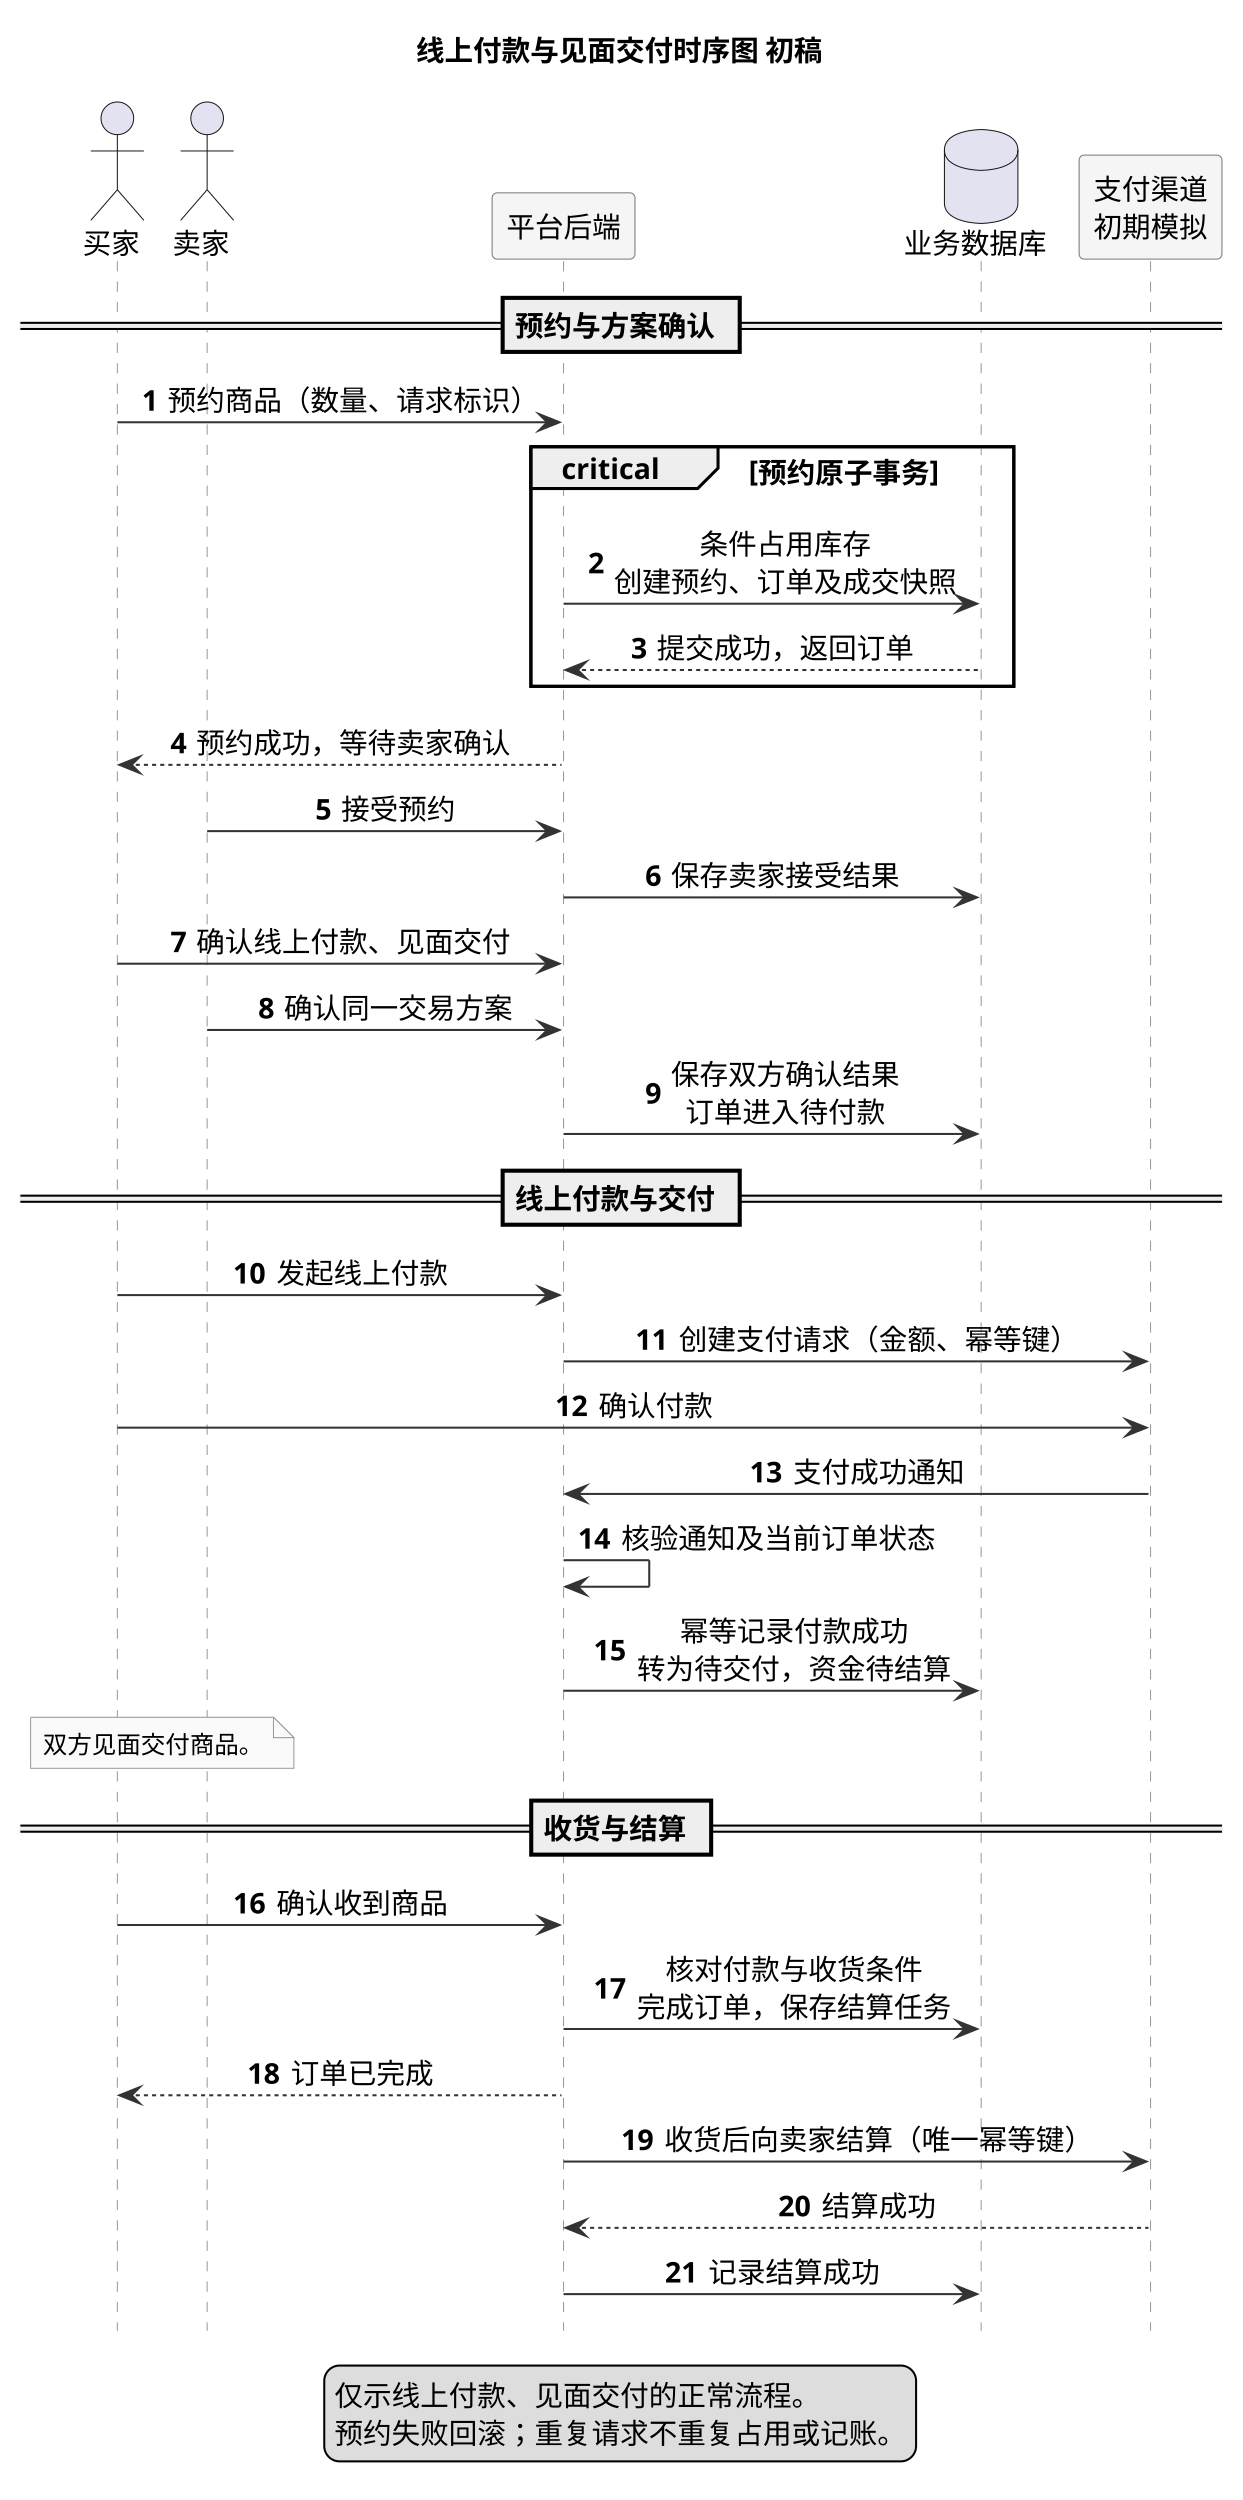
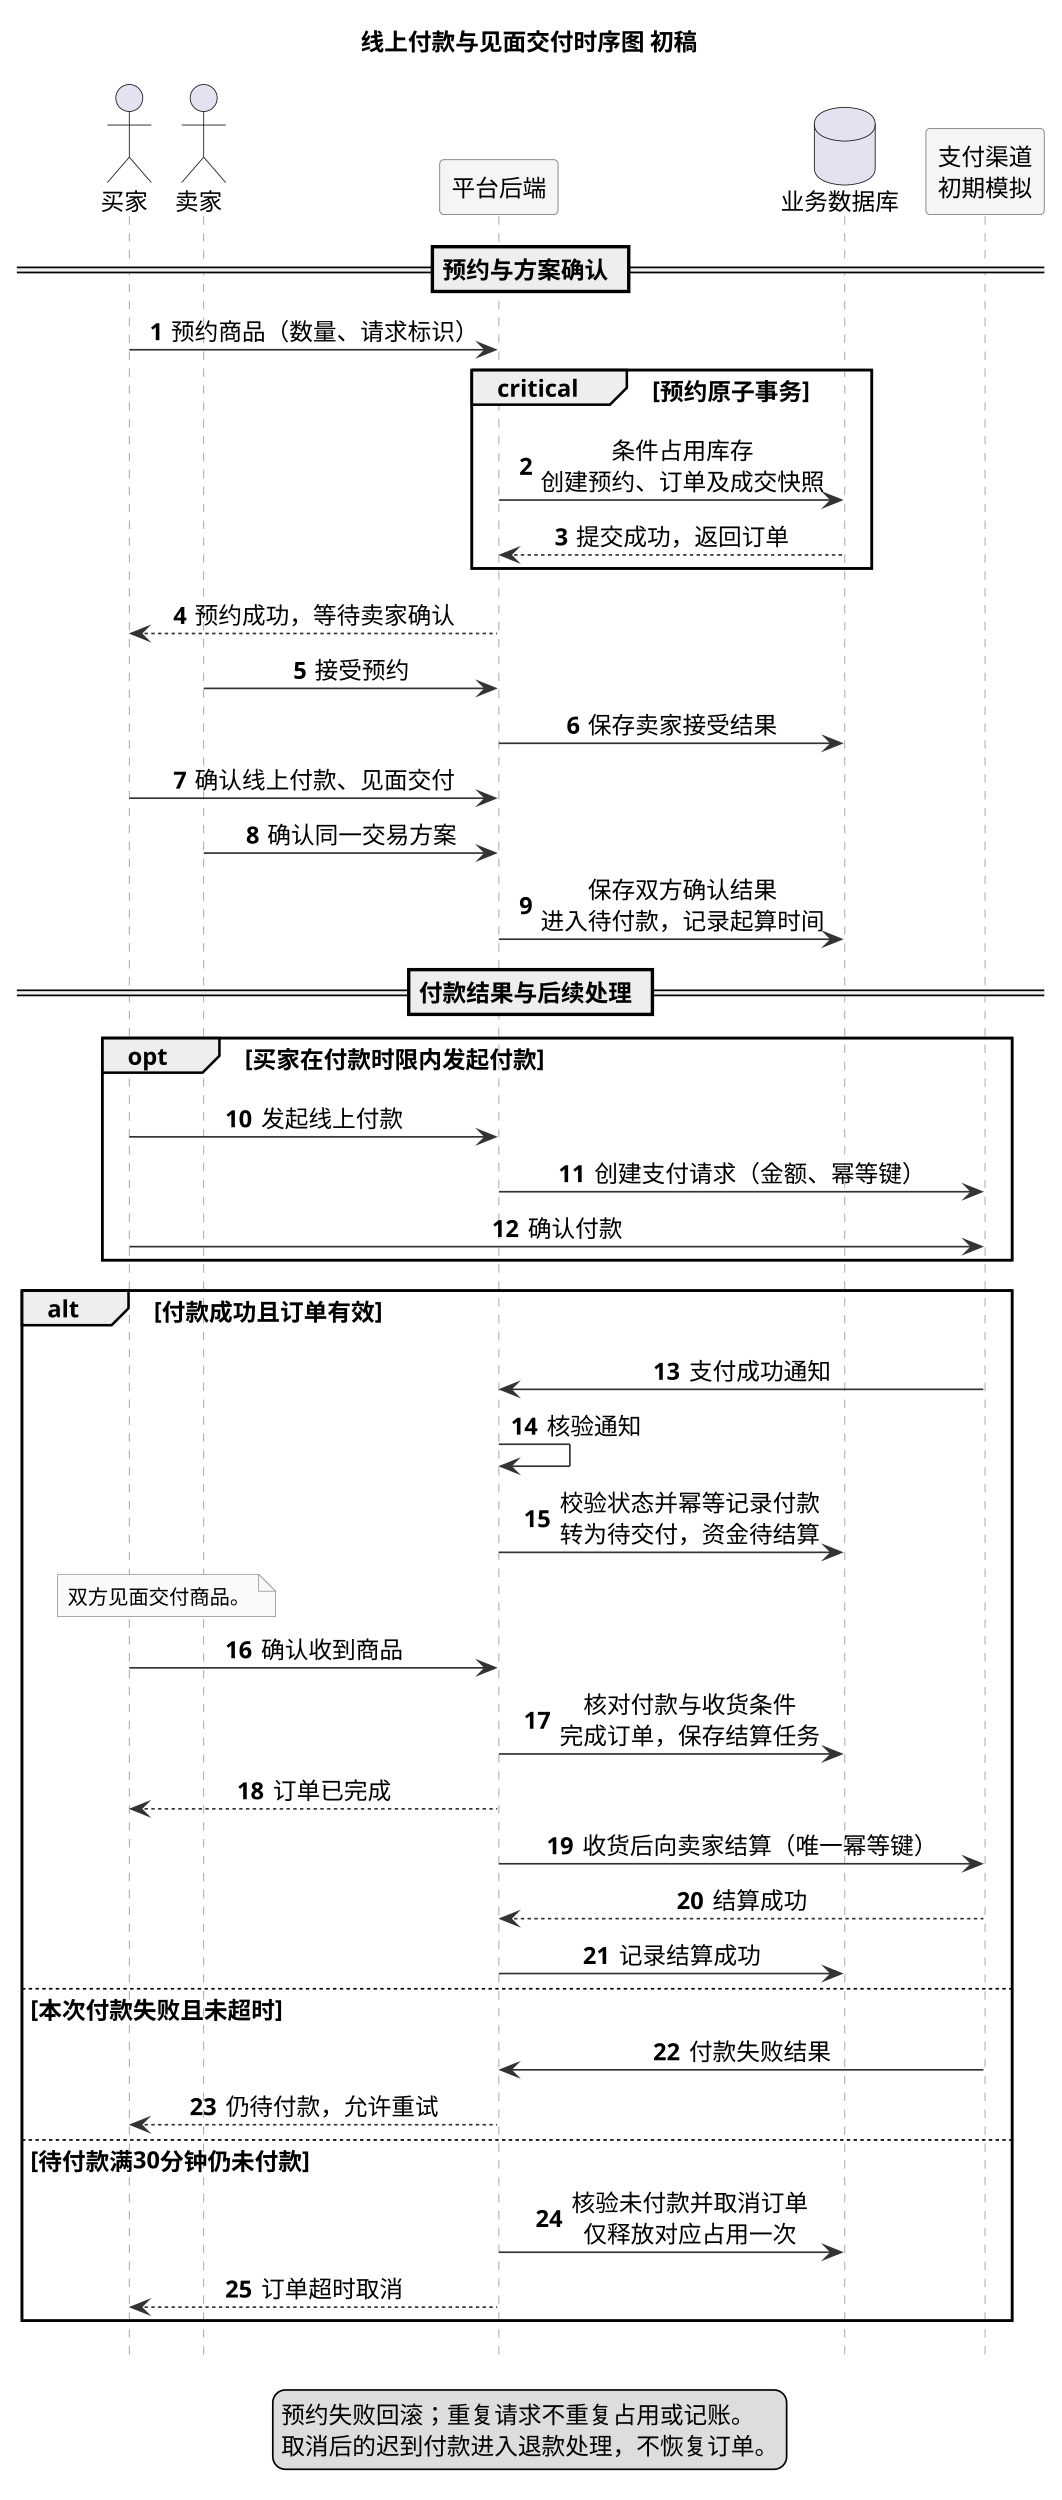
- <svg xmlns="http://www.w3.org/2000/svg" version="1.1" data-diagram-type="SEQUENCE" style="width:609px;height:1225px;background:#FFFFFF;" width="609px" height="1225px" viewBox="0 0 609 1225" zoomAndPan="magnify" preserveAspectRatio="none" contentStyleType="text/css">
+ <svg xmlns="http://www.w3.org/2000/svg" version="1.1" data-diagram-type="SEQUENCE" style="width:628px;height:1479px;background:#FFFFFF;" width="628px" height="1479px" viewBox="0 0 628 1479" zoomAndPan="magnify" preserveAspectRatio="none" contentStyleType="text/css">
  <defs />
  <g font-family="sans-serif" lengthAdjust="spacing">
    <g class="title" data-source-line="3">
-       <text x="203.799" y="29.813" fill="#000" font-size="14" textLength="200.17" font-weight="700" font-family="Microsoft YaHei">线上付款与见面交付时序图 初稿</text>
+       <text x="213.299" y="29.813" fill="#000" font-size="14" textLength="200.17" font-weight="700" font-family="Microsoft YaHei">线上付款与见面交付时序图 初稿</text>
    </g>
-     <rect x="260.134" y="218.91" width="236.634" height="117.388" fill="none" style="stroke:#000;stroke-width:1.5;" />
+     <rect x="279.134" y="218.91" width="236.634" height="117.388" fill="none" style="stroke:#000;stroke-width:1.5;" />
+     <rect x="60.5" y="614.118" width="538.268" height="131.388" fill="none" style="stroke:#000;stroke-width:1.5;" />
+     <rect x="13" y="763.506" width="585.768" height="609.389" fill="none" style="stroke:#000;stroke-width:1.5;" />
    <g>
-       <rect x="54" y="127.955" width="8" height="1014.164" fill="#000" fill-opacity="0" />
-       <line x1="57.5" y1="127.955" x2="57.5" y2="1142.119" style="stroke:#999;stroke-width:0.5;stroke-dasharray:5,5;" />
+       <rect x="73" y="127.955" width="8" height="1268.939" fill="#000" fill-opacity="0" />
+       <line x1="76.5" y1="127.955" x2="76.5" y2="1396.895" style="stroke:#999;stroke-width:0.5;stroke-dasharray:5,5;" />
    </g>
    <g>
-       <rect x="98" y="127.955" width="8" height="1014.164" fill="#000" fill-opacity="0" />
-       <line x1="101.5" y1="127.955" x2="101.5" y2="1142.119" style="stroke:#999;stroke-width:0.5;stroke-dasharray:5,5;" />
+       <rect x="117" y="127.955" width="8" height="1268.939" fill="#000" fill-opacity="0" />
+       <line x1="120.5" y1="127.955" x2="120.5" y2="1396.895" style="stroke:#999;stroke-width:0.5;stroke-dasharray:5,5;" />
    </g>
    <g>
-       <rect x="272.634" y="127.955" width="8" height="1014.164" fill="#000" fill-opacity="0" />
-       <line x1="276.134" y1="127.955" x2="276.134" y2="1142.119" style="stroke:#999;stroke-width:0.5;stroke-dasharray:5,5;" />
+       <rect x="291.634" y="127.955" width="8" height="1268.939" fill="#000" fill-opacity="0" />
+       <line x1="295.134" y1="127.955" x2="295.134" y2="1396.895" style="stroke:#999;stroke-width:0.5;stroke-dasharray:5,5;" />
    </g>
    <g>
-       <rect x="477.268" y="127.955" width="8" height="1014.164" fill="#000" fill-opacity="0" />
-       <line x1="480.768" y1="127.955" x2="480.768" y2="1142.119" style="stroke:#999;stroke-width:0.5;stroke-dasharray:5,5;" />
+       <rect x="496.268" y="127.955" width="8" height="1268.939" fill="#000" fill-opacity="0" />
+       <line x1="499.768" y1="127.955" x2="499.768" y2="1396.895" style="stroke:#999;stroke-width:0.5;stroke-dasharray:5,5;" />
    </g>
    <g>
-       <rect x="560.268" y="127.955" width="8" height="1014.164" fill="#000" fill-opacity="0" />
-       <line x1="563.768" y1="127.955" x2="563.768" y2="1142.119" style="stroke:#999;stroke-width:0.5;stroke-dasharray:5,5;" />
+       <rect x="579.268" y="127.955" width="8" height="1268.939" fill="#000" fill-opacity="0" />
+       <line x1="582.768" y1="127.955" x2="582.768" y2="1396.895" style="stroke:#999;stroke-width:0.5;stroke-dasharray:5,5;" />
    </g>
-     <text x="40.5" y="124.291" fill="#000" font-size="14" textLength="28" font-family="Microsoft YaHei">买家</text>
-     <ellipse cx="57.5" cy="57.978" rx="8" ry="8" fill="#E2E2F0" style="stroke:#181818;stroke-width:0.5;" />
-     <path d="M57.5,65.978 L57.5,92.978 M44.5,73.978 L70.5,73.978 M57.5,92.978 L44.5,107.978 M57.5,92.978 L70.5,107.978" style="stroke:#181818;stroke-width:0.5;" fill="none" />
-     <text x="84.5" y="124.291" fill="#000" font-size="14" textLength="28" font-family="Microsoft YaHei">卖家</text>
-     <ellipse cx="101.5" cy="57.978" rx="8" ry="8" fill="#E2E2F0" style="stroke:#181818;stroke-width:0.5;" />
-     <path d="M101.5,65.978 L101.5,92.978 M88.5,73.978 L114.5,73.978 M101.5,92.978 L88.5,107.978 M101.5,92.978 L114.5,107.978" style="stroke:#181818;stroke-width:0.5;" fill="none" />
-     <rect x="241.134" y="94.478" width="70" height="32.478" fill="#F5F5F5" style="stroke:#777;stroke-width:0.5;" rx="2.5" ry="2.5" />
-     <text x="248.134" y="116.291" fill="#000" font-size="14" textLength="56" font-family="Microsoft YaHei">平台后端</text>
-     <text x="442.768" y="124.291" fill="#000" font-size="14" textLength="70" font-family="Microsoft YaHei">业务数据库</text>
-     <path d="M462.768,73.478 C462.768,63.478 480.768,63.478 480.768,63.478 C480.768,63.478 498.768,63.478 498.768,73.478 L498.768,99.478 C498.768,109.478 480.768,109.478 480.768,109.478 C480.768,109.478 462.768,109.478 462.768,99.478 L462.768,73.478" style="stroke:#181818;stroke-width:0.5;" fill="#E2E2F0" />
-     <path d="M462.768,73.478 C462.768,83.478 480.768,83.478 480.768,83.478 C480.768,83.478 498.768,83.478 498.768,73.478" style="stroke:#181818;stroke-width:0.5;" fill="none" />
-     <rect x="528.768" y="76" width="70" height="50.955" fill="#F5F5F5" style="stroke:#777;stroke-width:0.5;" rx="2.5" ry="2.5" />
-     <text x="535.768" y="97.813" fill="#000" font-size="14" textLength="56" font-family="Microsoft YaHei">支付渠道</text>
-     <text x="535.768" y="116.291" fill="#000" font-size="14" textLength="56" font-family="Microsoft YaHei">初期模拟</text>
-     <rect x="10" y="158.194" width="588.768" height="3" fill="#EEE" style="stroke:#EEE;stroke-width:1;" />
-     <line x1="10" y1="158.194" x2="598.768" y2="158.194" style="stroke:#000;stroke-width:1;" />
-     <line x1="10" y1="161.194" x2="598.768" y2="161.194" style="stroke:#000;stroke-width:1;" />
-     <rect x="246.299" y="145.955" width="116.17" height="26.478" fill="#EEE" style="stroke:#000;stroke-width:2;" />
-     <text x="252.299" y="164.769" fill="#000" font-size="14" textLength="98" font-weight="700" font-family="Microsoft YaHei">预约与方案确认</text>
-     <polygon points="264.134,202.91,274.134,206.91,264.134,210.91,268.134,206.91" fill="#333" style="stroke:#333;stroke-width:1;stroke-linejoin:miter;stroke-miterlimit:10;" />
-     <line x1="57.5" y1="206.91" x2="270.134" y2="206.91" style="stroke:#333;stroke-width:1;" />
-     <text x="69.5" y="201.246" fill="#000" font-size="14" font-weight="700" font-family="Microsoft YaHei">1</text>
-     <text x="82.134" y="201.246" fill="#000" font-size="14" textLength="182" font-family="Microsoft YaHei">预约商品（数量、请求标识）</text>
-     <path d="M260.134,218.91 L351.844,218.91 L351.844,229.388 L341.844,239.388 L260.134,239.388 L260.134,218.91" style="stroke:#000;stroke-width:1.5;" fill="#EEE" />
-     <rect x="260.134" y="218.91" width="236.634" height="117.388" fill="none" style="stroke:#000;stroke-width:1.5;" />
-     <text x="275.134" y="234.724" fill="#000" font-size="14" textLength="46.71" font-weight="700" font-family="Microsoft YaHei">critical</text>
-     <text x="366.844" y="235.724" fill="#000" font-size="14" textLength="94.91" font-weight="700" font-family="Microsoft YaHei">[预约原子事务]</text>
-     <polygon points="468.768,291.82,478.768,295.82,468.768,299.82,472.768,295.82" fill="#333" style="stroke:#333;stroke-width:1;stroke-linejoin:miter;stroke-miterlimit:10;" />
-     <line x1="276.134" y1="295.82" x2="474.768" y2="295.82" style="stroke:#333;stroke-width:1;" />
-     <text x="288.134" y="280.917" fill="#000" font-size="14" font-weight="700" font-family="Microsoft YaHei">2</text>
-     <text x="342.768" y="271.679" fill="#000" font-size="14" textLength="84" font-family="Microsoft YaHei">条件占用库存</text>
-     <text x="300.768" y="290.156" fill="#000" font-size="14" textLength="168" font-family="Microsoft YaHei">创建预约、订单及成交快照</text>
-     <polygon points="287.134,324.298,277.134,328.298,287.134,332.298,283.134,328.298" fill="#333" style="stroke:#333;stroke-width:1;stroke-linejoin:miter;stroke-miterlimit:10;" />
-     <line x1="281.134" y1="328.298" x2="479.768" y2="328.298" style="stroke:#333;stroke-width:1;stroke-dasharray:2,2;" />
-     <text x="309.134" y="322.634" fill="#000" font-size="14" font-weight="700" font-family="Microsoft YaHei">3</text>
-     <text x="321.768" y="322.634" fill="#000" font-size="14" textLength="126" font-family="Microsoft YaHei">提交成功，返回订单</text>
-     <polygon points="68.5,370.775,58.5,374.775,68.5,378.775,64.5,374.775" fill="#333" style="stroke:#333;stroke-width:1;stroke-linejoin:miter;stroke-miterlimit:10;" />
-     <line x1="62.5" y1="374.775" x2="275.134" y2="374.775" style="stroke:#333;stroke-width:1;stroke-dasharray:2,2;" />
-     <text x="83.5" y="369.111" fill="#000" font-size="14" font-weight="700" font-family="Microsoft YaHei">4</text>
-     <text x="96.134" y="369.111" fill="#000" font-size="14" textLength="154" font-family="Microsoft YaHei">预约成功，等待卖家确认</text>
-     <polygon points="264.134,403.253,274.134,407.253,264.134,411.253,268.134,407.253" fill="#333" style="stroke:#333;stroke-width:1;stroke-linejoin:miter;stroke-miterlimit:10;" />
-     <line x1="101.5" y1="407.253" x2="270.134" y2="407.253" style="stroke:#333;stroke-width:1;" />
-     <text x="154.5" y="401.589" fill="#000" font-size="14" font-weight="700" font-family="Microsoft YaHei">5</text>
-     <text x="167.134" y="401.589" fill="#000" font-size="14" textLength="56" font-family="Microsoft YaHei">接受预约</text>
-     <polygon points="468.768,435.73,478.768,439.73,468.768,443.73,472.768,439.73" fill="#333" style="stroke:#333;stroke-width:1;stroke-linejoin:miter;stroke-miterlimit:10;" />
-     <line x1="276.134" y1="439.73" x2="474.768" y2="439.73" style="stroke:#333;stroke-width:1;" />
-     <text x="316.134" y="434.066" fill="#000" font-size="14" font-weight="700" font-family="Microsoft YaHei">6</text>
-     <text x="328.768" y="434.066" fill="#000" font-size="14" textLength="112" font-family="Microsoft YaHei">保存卖家接受结果</text>
-     <polygon points="264.134,468.208,274.134,472.208,264.134,476.208,268.134,472.208" fill="#333" style="stroke:#333;stroke-width:1;stroke-linejoin:miter;stroke-miterlimit:10;" />
-     <line x1="57.5" y1="472.208" x2="270.134" y2="472.208" style="stroke:#333;stroke-width:1;" />
-     <text x="83.5" y="466.544" fill="#000" font-size="14" font-weight="700" font-family="Microsoft YaHei">7</text>
-     <text x="96.134" y="466.544" fill="#000" font-size="14" textLength="154" font-family="Microsoft YaHei">确认线上付款、见面交付</text>
-     <polygon points="264.134,500.686,274.134,504.686,264.134,508.686,268.134,504.686" fill="#333" style="stroke:#333;stroke-width:1;stroke-linejoin:miter;stroke-miterlimit:10;" />
-     <line x1="101.5" y1="504.686" x2="270.134" y2="504.686" style="stroke:#333;stroke-width:1;" />
-     <text x="126.5" y="499.021" fill="#000" font-size="14" font-weight="700" font-family="Microsoft YaHei">8</text>
-     <text x="139.134" y="499.021" fill="#000" font-size="14" textLength="112" font-family="Microsoft YaHei">确认同一交易方案</text>
-     <polygon points="468.768,551.641,478.768,555.641,468.768,559.641,472.768,555.641" fill="#333" style="stroke:#333;stroke-width:1;stroke-linejoin:miter;stroke-miterlimit:10;" />
-     <line x1="276.134" y1="555.641" x2="474.768" y2="555.641" style="stroke:#333;stroke-width:1;" />
-     <text x="316.134" y="540.738" fill="#000" font-size="14" font-weight="700" font-family="Microsoft YaHei">9</text>
-     <text x="328.768" y="531.499" fill="#000" font-size="14" textLength="112" font-family="Microsoft YaHei">保存双方确认结果</text>
-     <text x="335.768" y="549.977" fill="#000" font-size="14" textLength="98" font-family="Microsoft YaHei">订单进入待付款</text>
-     <rect x="10" y="585.879" width="588.768" height="3" fill="#EEE" style="stroke:#EEE;stroke-width:1;" />
-     <line x1="10" y1="585.879" x2="598.768" y2="585.879" style="stroke:#000;stroke-width:1;" />
-     <line x1="10" y1="588.879" x2="598.768" y2="588.879" style="stroke:#000;stroke-width:1;" />
-     <rect x="246.299" y="573.641" width="116.17" height="26.478" fill="#EEE" style="stroke:#000;stroke-width:2;" />
-     <text x="252.299" y="592.454" fill="#000" font-size="14" textLength="98" font-weight="700" font-family="Microsoft YaHei">线上付款与交付</text>
-     <polygon points="264.134,630.596,274.134,634.596,264.134,638.596,268.134,634.596" fill="#333" style="stroke:#333;stroke-width:1;stroke-linejoin:miter;stroke-miterlimit:10;" />
-     <line x1="57.5" y1="634.596" x2="270.134" y2="634.596" style="stroke:#333;stroke-width:1;" />
-     <text x="114.183" y="628.932" fill="#000" font-size="14" textLength="17.268" font-weight="700" font-family="Microsoft YaHei">10</text>
-     <text x="135.451" y="628.932" fill="#000" font-size="14" textLength="84" font-family="Microsoft YaHei">发起线上付款</text>
-     <polygon points="551.768,663.073,561.768,667.073,551.768,671.073,555.768,667.073" fill="#333" style="stroke:#333;stroke-width:1;stroke-linejoin:miter;stroke-miterlimit:10;" />
-     <line x1="276.134" y1="667.073" x2="557.768" y2="667.073" style="stroke:#333;stroke-width:1;" />
-     <text x="311.317" y="661.409" fill="#000" font-size="14" textLength="17.268" font-weight="700" font-family="Microsoft YaHei">11</text>
-     <text x="332.584" y="661.409" fill="#000" font-size="14" textLength="196" font-family="Microsoft YaHei">创建支付请求（金额、幂等键）</text>
-     <polygon points="551.768,695.551,561.768,699.551,551.768,703.551,555.768,699.551" fill="#333" style="stroke:#333;stroke-width:1;stroke-linejoin:miter;stroke-miterlimit:10;" />
-     <line x1="57.5" y1="699.551" x2="557.768" y2="699.551" style="stroke:#333;stroke-width:1;" />
-     <text x="272" y="693.887" fill="#000" font-size="14" textLength="17.268" font-weight="700" font-family="Microsoft YaHei">12</text>
-     <text x="293.268" y="693.887" fill="#000" font-size="14" textLength="56" font-family="Microsoft YaHei">确认付款</text>
-     <polygon points="287.134,728.028,277.134,732.028,287.134,736.028,283.134,732.028" fill="#333" style="stroke:#333;stroke-width:1;stroke-linejoin:miter;stroke-miterlimit:10;" />
-     <line x1="281.134" y1="732.028" x2="562.768" y2="732.028" style="stroke:#333;stroke-width:1;" />
-     <text x="367.317" y="726.364" fill="#000" font-size="14" textLength="17.268" font-weight="700" font-family="Microsoft YaHei">13</text>
-     <text x="388.584" y="726.364" fill="#000" font-size="14" textLength="84" font-family="Microsoft YaHei">支付成功通知</text>
-     <line x1="276.134" y1="764.506" x2="318.134" y2="764.506" style="stroke:#333;stroke-width:1;" />
-     <line x1="318.134" y1="764.506" x2="318.134" y2="777.506" style="stroke:#333;stroke-width:1;" />
-     <line x1="277.134" y1="777.506" x2="318.134" y2="777.506" style="stroke:#333;stroke-width:1;" />
-     <polygon points="287.134,773.506,277.134,777.506,287.134,781.506,283.134,777.506" fill="#333" style="stroke:#333;stroke-width:1;stroke-linejoin:miter;stroke-miterlimit:10;" />
-     <text x="283.134" y="758.842" fill="#000" font-size="14" textLength="17.268" font-weight="700" font-family="Microsoft YaHei">14</text>
-     <text x="304.401" y="758.842" fill="#000" font-size="14" textLength="154" font-family="Microsoft YaHei">核验通知及当前订单状态</text>
-     <polygon points="468.768,824.461,478.768,828.461,468.768,832.461,472.768,828.461" fill="#333" style="stroke:#333;stroke-width:1;stroke-linejoin:miter;stroke-miterlimit:10;" />
-     <line x1="276.134" y1="828.461" x2="474.768" y2="828.461" style="stroke:#333;stroke-width:1;" />
-     <text x="290.817" y="813.558" fill="#000" font-size="14" textLength="17.268" font-weight="700" font-family="Microsoft YaHei">15</text>
-     <text x="333.084" y="804.319" fill="#000" font-size="14" textLength="112" font-family="Microsoft YaHei">幂等记录付款成功</text>
-     <text x="312.084" y="822.797" fill="#000" font-size="14" textLength="154" font-family="Microsoft YaHei">转为待交付，资金待结算</text>
-     <path d="M15,841.461 L15,866.461 L144,866.461 L144,851.461 L134,841.461 L15,841.461" style="stroke:#999;stroke-width:0.5;" fill="#FAFAFA" />
-     <path d="M134,841.461 L134,851.461 L144,851.461 L134,841.461" style="stroke:#999;stroke-width:0.5;" fill="#FAFAFA" />
-     <text x="21" y="859.158" fill="#000" font-size="12" textLength="108" font-family="Microsoft YaHei">双方见面交付商品。</text>
-     <rect x="10" y="894.538" width="588.768" height="3" fill="#EEE" style="stroke:#EEE;stroke-width:1;" />
-     <line x1="10" y1="894.538" x2="598.768" y2="894.538" style="stroke:#000;stroke-width:1;" />
-     <line x1="10" y1="897.538" x2="598.768" y2="897.538" style="stroke:#000;stroke-width:1;" />
-     <rect x="260.299" y="882.299" width="88.17" height="26.478" fill="#EEE" style="stroke:#000;stroke-width:2;" />
-     <text x="266.299" y="901.112" fill="#000" font-size="14" textLength="70" font-weight="700" font-family="Microsoft YaHei">收货与结算</text>
-     <polygon points="264.134,939.254,274.134,943.254,264.134,947.254,268.134,943.254" fill="#333" style="stroke:#333;stroke-width:1;stroke-linejoin:miter;stroke-miterlimit:10;" />
-     <line x1="57.5" y1="943.254" x2="270.134" y2="943.254" style="stroke:#333;stroke-width:1;" />
-     <text x="114.183" y="937.59" fill="#000" font-size="14" textLength="17.268" font-weight="700" font-family="Microsoft YaHei">16</text>
-     <text x="135.451" y="937.59" fill="#000" font-size="14" textLength="84" font-family="Microsoft YaHei">确认收到商品</text>
-     <polygon points="468.768,990.209,478.768,994.209,468.768,998.209,472.768,994.209" fill="#333" style="stroke:#333;stroke-width:1;stroke-linejoin:miter;stroke-miterlimit:10;" />
-     <line x1="276.134" y1="994.209" x2="474.768" y2="994.209" style="stroke:#333;stroke-width:1;" />
-     <text x="290.817" y="979.306" fill="#000" font-size="14" textLength="17.268" font-weight="700" font-family="Microsoft YaHei">17</text>
-     <text x="326.084" y="970.067" fill="#000" font-size="14" textLength="126" font-family="Microsoft YaHei">核对付款与收货条件</text>
-     <text x="312.084" y="988.545" fill="#000" font-size="14" textLength="154" font-family="Microsoft YaHei">完成订单，保存结算任务</text>
-     <polygon points="68.5,1022.687,58.5,1026.687,68.5,1030.687,64.5,1026.687" fill="#333" style="stroke:#333;stroke-width:1;stroke-linejoin:miter;stroke-miterlimit:10;" />
-     <line x1="62.5" y1="1026.687" x2="275.134" y2="1026.687" style="stroke:#333;stroke-width:1;stroke-dasharray:2,2;" />
-     <text x="121.183" y="1021.022" fill="#000" font-size="14" textLength="17.268" font-weight="700" font-family="Microsoft YaHei">18</text>
-     <text x="142.451" y="1021.022" fill="#000" font-size="14" textLength="70" font-family="Microsoft YaHei">订单已完成</text>
-     <polygon points="551.768,1055.164,561.768,1059.164,551.768,1063.164,555.768,1059.164" fill="#333" style="stroke:#333;stroke-width:1;stroke-linejoin:miter;stroke-miterlimit:10;" />
-     <line x1="276.134" y1="1059.164" x2="557.768" y2="1059.164" style="stroke:#333;stroke-width:1;" />
-     <text x="304.317" y="1053.5" fill="#000" font-size="14" textLength="17.268" font-weight="700" font-family="Microsoft YaHei">19</text>
-     <text x="325.584" y="1053.5" fill="#000" font-size="14" textLength="210" font-family="Microsoft YaHei">收货后向卖家结算（唯一幂等键）</text>
-     <polygon points="287.134,1087.642,277.134,1091.642,287.134,1095.642,283.134,1091.642" fill="#333" style="stroke:#333;stroke-width:1;stroke-linejoin:miter;stroke-miterlimit:10;" />
-     <line x1="281.134" y1="1091.642" x2="562.768" y2="1091.642" style="stroke:#333;stroke-width:1;stroke-dasharray:2,2;" />
-     <text x="381.317" y="1085.978" fill="#000" font-size="14" textLength="17.268" font-weight="700" font-family="Microsoft YaHei">20</text>
-     <text x="402.584" y="1085.978" fill="#000" font-size="14" textLength="56" font-family="Microsoft YaHei">结算成功</text>
-     <polygon points="468.768,1120.119,478.768,1124.119,468.768,1128.119,472.768,1124.119" fill="#333" style="stroke:#333;stroke-width:1;stroke-linejoin:miter;stroke-miterlimit:10;" />
-     <line x1="276.134" y1="1124.119" x2="474.768" y2="1124.119" style="stroke:#333;stroke-width:1;" />
-     <text x="325.817" y="1118.455" fill="#000" font-size="14" textLength="17.268" font-weight="700" font-family="Microsoft YaHei">21</text>
-     <text x="347.084" y="1118.455" fill="#000" font-size="14" textLength="84" font-family="Microsoft YaHei">记录结算成功</text>
-     <g class="legend" data-source-line="56">
-       <rect x="158.884" y="1159.119" width="290" height="46.955" fill="#DDD" style="stroke:#000;stroke-width:1;" rx="7.5" ry="7.5" />
-       <text x="163.884" y="1178.933" fill="#000" font-size="14" textLength="238" font-family="Microsoft YaHei">仅示线上付款、见面交付的正常流程。</text>
-       <text x="163.884" y="1197.41" fill="#000" font-size="14" textLength="280" font-family="Microsoft YaHei">预约失败回滚；重复请求不重复占用或记账。</text>
+     <text x="59.5" y="124.291" fill="#000" font-size="14" textLength="28" font-family="Microsoft YaHei">买家</text>
+     <ellipse cx="76.5" cy="57.978" rx="8" ry="8" fill="#E2E2F0" style="stroke:#181818;stroke-width:0.5;" />
+     <path d="M76.5,65.978 L76.5,92.978 M63.5,73.978 L89.5,73.978 M76.5,92.978 L63.5,107.978 M76.5,92.978 L89.5,107.978" style="stroke:#181818;stroke-width:0.5;" fill="none" />
+     <text x="103.5" y="124.291" fill="#000" font-size="14" textLength="28" font-family="Microsoft YaHei">卖家</text>
+     <ellipse cx="120.5" cy="57.978" rx="8" ry="8" fill="#E2E2F0" style="stroke:#181818;stroke-width:0.5;" />
+     <path d="M120.5,65.978 L120.5,92.978 M107.5,73.978 L133.5,73.978 M120.5,92.978 L107.5,107.978 M120.5,92.978 L133.5,107.978" style="stroke:#181818;stroke-width:0.5;" fill="none" />
+     <rect x="260.134" y="94.478" width="70" height="32.478" fill="#F5F5F5" style="stroke:#777;stroke-width:0.5;" rx="2.5" ry="2.5" />
+     <text x="267.134" y="116.291" fill="#000" font-size="14" textLength="56" font-family="Microsoft YaHei">平台后端</text>
+     <text x="461.768" y="124.291" fill="#000" font-size="14" textLength="70" font-family="Microsoft YaHei">业务数据库</text>
+     <path d="M481.768,73.478 C481.768,63.478 499.768,63.478 499.768,63.478 C499.768,63.478 517.768,63.478 517.768,73.478 L517.768,99.478 C517.768,109.478 499.768,109.478 499.768,109.478 C499.768,109.478 481.768,109.478 481.768,99.478 L481.768,73.478" style="stroke:#181818;stroke-width:0.5;" fill="#E2E2F0" />
+     <path d="M481.768,73.478 C481.768,83.478 499.768,83.478 499.768,83.478 C499.768,83.478 517.768,83.478 517.768,73.478" style="stroke:#181818;stroke-width:0.5;" fill="none" />
+     <rect x="547.768" y="76" width="70" height="50.955" fill="#F5F5F5" style="stroke:#777;stroke-width:0.5;" rx="2.5" ry="2.5" />
+     <text x="554.768" y="97.813" fill="#000" font-size="14" textLength="56" font-family="Microsoft YaHei">支付渠道</text>
+     <text x="554.768" y="116.291" fill="#000" font-size="14" textLength="56" font-family="Microsoft YaHei">初期模拟</text>
+     <rect x="10" y="158.194" width="607.768" height="3" fill="#EEE" style="stroke:#EEE;stroke-width:1;" />
+     <line x1="10" y1="158.194" x2="617.768" y2="158.194" style="stroke:#000;stroke-width:1;" />
+     <line x1="10" y1="161.194" x2="617.768" y2="161.194" style="stroke:#000;stroke-width:1;" />
+     <rect x="255.799" y="145.955" width="116.17" height="26.478" fill="#EEE" style="stroke:#000;stroke-width:2;" />
+     <text x="261.799" y="164.769" fill="#000" font-size="14" textLength="98" font-weight="700" font-family="Microsoft YaHei">预约与方案确认</text>
+     <polygon points="283.134,202.91,293.134,206.91,283.134,210.91,287.134,206.91" fill="#333" style="stroke:#333;stroke-width:1;stroke-linejoin:miter;stroke-miterlimit:10;" />
+     <line x1="76.5" y1="206.91" x2="289.134" y2="206.91" style="stroke:#333;stroke-width:1;" />
+     <text x="88.5" y="201.246" fill="#000" font-size="14" font-weight="700" font-family="Microsoft YaHei">1</text>
+     <text x="101.134" y="201.246" fill="#000" font-size="14" textLength="182" font-family="Microsoft YaHei">预约商品（数量、请求标识）</text>
+     <path d="M279.134,218.91 L370.844,218.91 L370.844,229.388 L360.844,239.388 L279.134,239.388 L279.134,218.91" style="stroke:#000;stroke-width:1.5;" fill="#EEE" />
+     <rect x="279.134" y="218.91" width="236.634" height="117.388" fill="none" style="stroke:#000;stroke-width:1.5;" />
+     <text x="294.134" y="234.724" fill="#000" font-size="14" textLength="46.71" font-weight="700" font-family="Microsoft YaHei">critical</text>
+     <text x="385.844" y="235.724" fill="#000" font-size="14" textLength="94.91" font-weight="700" font-family="Microsoft YaHei">[预约原子事务]</text>
+     <polygon points="487.768,291.82,497.768,295.82,487.768,299.82,491.768,295.82" fill="#333" style="stroke:#333;stroke-width:1;stroke-linejoin:miter;stroke-miterlimit:10;" />
+     <line x1="295.134" y1="295.82" x2="493.768" y2="295.82" style="stroke:#333;stroke-width:1;" />
+     <text x="307.134" y="280.917" fill="#000" font-size="14" font-weight="700" font-family="Microsoft YaHei">2</text>
+     <text x="361.768" y="271.679" fill="#000" font-size="14" textLength="84" font-family="Microsoft YaHei">条件占用库存</text>
+     <text x="319.768" y="290.156" fill="#000" font-size="14" textLength="168" font-family="Microsoft YaHei">创建预约、订单及成交快照</text>
+     <polygon points="306.134,324.298,296.134,328.298,306.134,332.298,302.134,328.298" fill="#333" style="stroke:#333;stroke-width:1;stroke-linejoin:miter;stroke-miterlimit:10;" />
+     <line x1="300.134" y1="328.298" x2="498.768" y2="328.298" style="stroke:#333;stroke-width:1;stroke-dasharray:2,2;" />
+     <text x="328.134" y="322.634" fill="#000" font-size="14" font-weight="700" font-family="Microsoft YaHei">3</text>
+     <text x="340.768" y="322.634" fill="#000" font-size="14" textLength="126" font-family="Microsoft YaHei">提交成功，返回订单</text>
+     <polygon points="87.5,370.775,77.5,374.775,87.5,378.775,83.5,374.775" fill="#333" style="stroke:#333;stroke-width:1;stroke-linejoin:miter;stroke-miterlimit:10;" />
+     <line x1="81.5" y1="374.775" x2="294.134" y2="374.775" style="stroke:#333;stroke-width:1;stroke-dasharray:2,2;" />
+     <text x="102.5" y="369.111" fill="#000" font-size="14" font-weight="700" font-family="Microsoft YaHei">4</text>
+     <text x="115.134" y="369.111" fill="#000" font-size="14" textLength="154" font-family="Microsoft YaHei">预约成功，等待卖家确认</text>
+     <polygon points="283.134,403.253,293.134,407.253,283.134,411.253,287.134,407.253" fill="#333" style="stroke:#333;stroke-width:1;stroke-linejoin:miter;stroke-miterlimit:10;" />
+     <line x1="120.5" y1="407.253" x2="289.134" y2="407.253" style="stroke:#333;stroke-width:1;" />
+     <text x="173.5" y="401.589" fill="#000" font-size="14" font-weight="700" font-family="Microsoft YaHei">5</text>
+     <text x="186.134" y="401.589" fill="#000" font-size="14" textLength="56" font-family="Microsoft YaHei">接受预约</text>
+     <polygon points="487.768,435.73,497.768,439.73,487.768,443.73,491.768,439.73" fill="#333" style="stroke:#333;stroke-width:1;stroke-linejoin:miter;stroke-miterlimit:10;" />
+     <line x1="295.134" y1="439.73" x2="493.768" y2="439.73" style="stroke:#333;stroke-width:1;" />
+     <text x="335.134" y="434.066" fill="#000" font-size="14" font-weight="700" font-family="Microsoft YaHei">6</text>
+     <text x="347.768" y="434.066" fill="#000" font-size="14" textLength="112" font-family="Microsoft YaHei">保存卖家接受结果</text>
+     <polygon points="283.134,468.208,293.134,472.208,283.134,476.208,287.134,472.208" fill="#333" style="stroke:#333;stroke-width:1;stroke-linejoin:miter;stroke-miterlimit:10;" />
+     <line x1="76.5" y1="472.208" x2="289.134" y2="472.208" style="stroke:#333;stroke-width:1;" />
+     <text x="102.5" y="466.544" fill="#000" font-size="14" font-weight="700" font-family="Microsoft YaHei">7</text>
+     <text x="115.134" y="466.544" fill="#000" font-size="14" textLength="154" font-family="Microsoft YaHei">确认线上付款、见面交付</text>
+     <polygon points="283.134,500.686,293.134,504.686,283.134,508.686,287.134,504.686" fill="#333" style="stroke:#333;stroke-width:1;stroke-linejoin:miter;stroke-miterlimit:10;" />
+     <line x1="120.5" y1="504.686" x2="289.134" y2="504.686" style="stroke:#333;stroke-width:1;" />
+     <text x="145.5" y="499.021" fill="#000" font-size="14" font-weight="700" font-family="Microsoft YaHei">8</text>
+     <text x="158.134" y="499.021" fill="#000" font-size="14" textLength="112" font-family="Microsoft YaHei">确认同一交易方案</text>
+     <polygon points="487.768,551.641,497.768,555.641,487.768,559.641,491.768,555.641" fill="#333" style="stroke:#333;stroke-width:1;stroke-linejoin:miter;stroke-miterlimit:10;" />
+     <line x1="295.134" y1="555.641" x2="493.768" y2="555.641" style="stroke:#333;stroke-width:1;" />
+     <text x="307.134" y="540.738" fill="#000" font-size="14" font-weight="700" font-family="Microsoft YaHei">9</text>
+     <text x="347.768" y="531.499" fill="#000" font-size="14" textLength="112" font-family="Microsoft YaHei">保存双方确认结果</text>
+     <text x="319.768" y="549.977" fill="#000" font-size="14" textLength="168" font-family="Microsoft YaHei">进入待付款，记录起算时间</text>
+     <rect x="10" y="585.879" width="607.768" height="3" fill="#EEE" style="stroke:#EEE;stroke-width:1;" />
+     <line x1="10" y1="585.879" x2="617.768" y2="585.879" style="stroke:#000;stroke-width:1;" />
+     <line x1="10" y1="588.879" x2="617.768" y2="588.879" style="stroke:#000;stroke-width:1;" />
+     <rect x="241.799" y="573.641" width="144.17" height="26.478" fill="#EEE" style="stroke:#000;stroke-width:2;" />
+     <text x="247.799" y="592.454" fill="#000" font-size="14" textLength="126" font-weight="700" font-family="Microsoft YaHei">付款结果与后续处理</text>
+     <path d="M60.5,614.118 L129.822,614.118 L129.822,624.596 L119.822,634.596 L60.5,634.596 L60.5,614.118" style="stroke:#000;stroke-width:1.5;" fill="#EEE" />
+     <rect x="60.5" y="614.118" width="538.268" height="131.388" fill="none" style="stroke:#000;stroke-width:1.5;" />
+     <text x="75.5" y="629.932" fill="#000" font-size="14" textLength="24.322" font-weight="700" font-family="Microsoft YaHei">opt</text>
+     <text x="144.822" y="630.932" fill="#000" font-size="14" textLength="178.91" font-weight="700" font-family="Microsoft YaHei">[买家在付款时限内发起付款]</text>
+     <polygon points="283.134,668.551,293.134,672.551,283.134,676.551,287.134,672.551" fill="#333" style="stroke:#333;stroke-width:1;stroke-linejoin:miter;stroke-miterlimit:10;" />
+     <line x1="76.5" y1="672.551" x2="289.134" y2="672.551" style="stroke:#333;stroke-width:1;" />
+     <text x="133.183" y="666.887" fill="#000" font-size="14" textLength="17.268" font-weight="700" font-family="Microsoft YaHei">10</text>
+     <text x="154.451" y="666.887" fill="#000" font-size="14" textLength="84" font-family="Microsoft YaHei">发起线上付款</text>
+     <polygon points="570.768,701.028,580.768,705.028,570.768,709.028,574.768,705.028" fill="#333" style="stroke:#333;stroke-width:1;stroke-linejoin:miter;stroke-miterlimit:10;" />
+     <line x1="295.134" y1="705.028" x2="576.768" y2="705.028" style="stroke:#333;stroke-width:1;" />
+     <text x="330.317" y="699.364" fill="#000" font-size="14" textLength="17.268" font-weight="700" font-family="Microsoft YaHei">11</text>
+     <text x="351.584" y="699.364" fill="#000" font-size="14" textLength="196" font-family="Microsoft YaHei">创建支付请求（金额、幂等键）</text>
+     <polygon points="570.768,733.506,580.768,737.506,570.768,741.506,574.768,737.506" fill="#333" style="stroke:#333;stroke-width:1;stroke-linejoin:miter;stroke-miterlimit:10;" />
+     <line x1="76.5" y1="737.506" x2="576.768" y2="737.506" style="stroke:#333;stroke-width:1;" />
+     <text x="291" y="731.842" fill="#000" font-size="14" textLength="17.268" font-weight="700" font-family="Microsoft YaHei">12</text>
+     <text x="312.268" y="731.842" fill="#000" font-size="14" textLength="56" font-family="Microsoft YaHei">确认付款</text>
+     <path d="M13,763.506 L76.026,763.506 L76.026,773.983 L66.026,783.983 L13,783.983 L13,763.506" style="stroke:#000;stroke-width:1.5;" fill="#EEE" />
+     <rect x="13" y="763.506" width="585.768" height="609.389" fill="none" style="stroke:#000;stroke-width:1.5;" />
+     <text x="28" y="779.319" fill="#000" font-size="14" textLength="18.026" font-weight="700" font-family="Microsoft YaHei">alt</text>
+     <text x="91.026" y="780.319" fill="#000" font-size="14" textLength="136.91" font-weight="700" font-family="Microsoft YaHei">[付款成功且订单有效]</text>
+     <polygon points="306.134,817.938,296.134,821.938,306.134,825.938,302.134,821.938" fill="#333" style="stroke:#333;stroke-width:1;stroke-linejoin:miter;stroke-miterlimit:10;" />
+     <line x1="300.134" y1="821.938" x2="581.768" y2="821.938" style="stroke:#333;stroke-width:1;" />
+     <text x="386.317" y="816.274" fill="#000" font-size="14" textLength="17.268" font-weight="700" font-family="Microsoft YaHei">13</text>
+     <text x="407.584" y="816.274" fill="#000" font-size="14" textLength="84" font-family="Microsoft YaHei">支付成功通知</text>
+     <line x1="295.134" y1="854.416" x2="337.134" y2="854.416" style="stroke:#333;stroke-width:1;" />
+     <line x1="337.134" y1="854.416" x2="337.134" y2="867.416" style="stroke:#333;stroke-width:1;" />
+     <line x1="296.134" y1="867.416" x2="337.134" y2="867.416" style="stroke:#333;stroke-width:1;" />
+     <polygon points="306.134,863.416,296.134,867.416,306.134,871.416,302.134,867.416" fill="#333" style="stroke:#333;stroke-width:1;stroke-linejoin:miter;stroke-miterlimit:10;" />
+     <text x="302.134" y="848.752" fill="#000" font-size="14" textLength="17.268" font-weight="700" font-family="Microsoft YaHei">14</text>
+     <text x="323.401" y="848.752" fill="#000" font-size="14" textLength="56" font-family="Microsoft YaHei">核验通知</text>
+     <polygon points="487.768,914.371,497.768,918.371,487.768,922.371,491.768,918.371" fill="#333" style="stroke:#333;stroke-width:1;stroke-linejoin:miter;stroke-miterlimit:10;" />
+     <line x1="295.134" y1="918.371" x2="493.768" y2="918.371" style="stroke:#333;stroke-width:1;" />
+     <text x="309.817" y="903.468" fill="#000" font-size="14" textLength="17.268" font-weight="700" font-family="Microsoft YaHei">15</text>
+     <text x="331.084" y="894.229" fill="#000" font-size="14" textLength="154" font-family="Microsoft YaHei">校验状态并幂等记录付款</text>
+     <text x="331.084" y="912.707" fill="#000" font-size="14" textLength="154" font-family="Microsoft YaHei">转为待交付，资金待结算</text>
+     <path d="M34,931.371 L34,956.371 L163,956.371 L163,941.371 L153,931.371 L34,931.371" style="stroke:#999;stroke-width:0.5;" fill="#FAFAFA" />
+     <path d="M153,931.371 L153,941.371 L163,941.371 L153,931.371" style="stroke:#999;stroke-width:0.5;" fill="#FAFAFA" />
+     <text x="40" y="949.068" fill="#000" font-size="12" textLength="108" font-family="Microsoft YaHei">双方见面交付商品。</text>
+     <polygon points="283.134,982.687,293.134,986.687,283.134,990.687,287.134,986.687" fill="#333" style="stroke:#333;stroke-width:1;stroke-linejoin:miter;stroke-miterlimit:10;" />
+     <line x1="76.5" y1="986.687" x2="289.134" y2="986.687" style="stroke:#333;stroke-width:1;" />
+     <text x="133.183" y="981.022" fill="#000" font-size="14" textLength="17.268" font-weight="700" font-family="Microsoft YaHei">16</text>
+     <text x="154.451" y="981.022" fill="#000" font-size="14" textLength="84" font-family="Microsoft YaHei">确认收到商品</text>
+     <polygon points="487.768,1033.642,497.768,1037.642,487.768,1041.642,491.768,1037.642" fill="#333" style="stroke:#333;stroke-width:1;stroke-linejoin:miter;stroke-miterlimit:10;" />
+     <line x1="295.134" y1="1037.642" x2="493.768" y2="1037.642" style="stroke:#333;stroke-width:1;" />
+     <text x="309.817" y="1022.739" fill="#000" font-size="14" textLength="17.268" font-weight="700" font-family="Microsoft YaHei">17</text>
+     <text x="345.084" y="1013.5" fill="#000" font-size="14" textLength="126" font-family="Microsoft YaHei">核对付款与收货条件</text>
+     <text x="331.084" y="1031.978" fill="#000" font-size="14" textLength="154" font-family="Microsoft YaHei">完成订单，保存结算任务</text>
+     <polygon points="87.5,1066.119,77.5,1070.119,87.5,1074.119,83.5,1070.119" fill="#333" style="stroke:#333;stroke-width:1;stroke-linejoin:miter;stroke-miterlimit:10;" />
+     <line x1="81.5" y1="1070.119" x2="294.134" y2="1070.119" style="stroke:#333;stroke-width:1;stroke-dasharray:2,2;" />
+     <text x="140.183" y="1064.455" fill="#000" font-size="14" textLength="17.268" font-weight="700" font-family="Microsoft YaHei">18</text>
+     <text x="161.451" y="1064.455" fill="#000" font-size="14" textLength="70" font-family="Microsoft YaHei">订单已完成</text>
+     <polygon points="570.768,1098.597,580.768,1102.597,570.768,1106.597,574.768,1102.597" fill="#333" style="stroke:#333;stroke-width:1;stroke-linejoin:miter;stroke-miterlimit:10;" />
+     <line x1="295.134" y1="1102.597" x2="576.768" y2="1102.597" style="stroke:#333;stroke-width:1;" />
+     <text x="323.317" y="1096.933" fill="#000" font-size="14" textLength="17.268" font-weight="700" font-family="Microsoft YaHei">19</text>
+     <text x="344.584" y="1096.933" fill="#000" font-size="14" textLength="210" font-family="Microsoft YaHei">收货后向卖家结算（唯一幂等键）</text>
+     <polygon points="306.134,1131.074,296.134,1135.074,306.134,1139.074,302.134,1135.074" fill="#333" style="stroke:#333;stroke-width:1;stroke-linejoin:miter;stroke-miterlimit:10;" />
+     <line x1="300.134" y1="1135.074" x2="581.768" y2="1135.074" style="stroke:#333;stroke-width:1;stroke-dasharray:2,2;" />
+     <text x="400.317" y="1129.41" fill="#000" font-size="14" textLength="17.268" font-weight="700" font-family="Microsoft YaHei">20</text>
+     <text x="421.584" y="1129.41" fill="#000" font-size="14" textLength="56" font-family="Microsoft YaHei">结算成功</text>
+     <polygon points="487.768,1163.552,497.768,1167.552,487.768,1171.552,491.768,1167.552" fill="#333" style="stroke:#333;stroke-width:1;stroke-linejoin:miter;stroke-miterlimit:10;" />
+     <line x1="295.134" y1="1167.552" x2="493.768" y2="1167.552" style="stroke:#333;stroke-width:1;" />
+     <text x="344.817" y="1161.888" fill="#000" font-size="14" textLength="17.268" font-weight="700" font-family="Microsoft YaHei">21</text>
+     <text x="366.084" y="1161.888" fill="#000" font-size="14" textLength="84" font-family="Microsoft YaHei">记录结算成功</text>
+     <line x1="13" y1="1176.552" x2="598.768" y2="1176.552" style="stroke:#000;stroke-width:1;stroke-dasharray:2,2;" />
+     <text x="18" y="1193.365" fill="#000" font-size="14" textLength="150.91" font-weight="700" font-family="Microsoft YaHei">[本次付款失败且未超时]</text>
+     <polygon points="306.134,1220.507,296.134,1224.507,306.134,1228.507,302.134,1224.507" fill="#333" style="stroke:#333;stroke-width:1;stroke-linejoin:miter;stroke-miterlimit:10;" />
+     <line x1="300.134" y1="1224.507" x2="581.768" y2="1224.507" style="stroke:#333;stroke-width:1;" />
+     <text x="386.317" y="1218.843" fill="#000" font-size="14" textLength="17.268" font-weight="700" font-family="Microsoft YaHei">22</text>
+     <text x="407.584" y="1218.843" fill="#000" font-size="14" textLength="84" font-family="Microsoft YaHei">付款失败结果</text>
+     <polygon points="87.5,1252.984,77.5,1256.984,87.5,1260.984,83.5,1256.984" fill="#333" style="stroke:#333;stroke-width:1;stroke-linejoin:miter;stroke-miterlimit:10;" />
+     <line x1="81.5" y1="1256.984" x2="294.134" y2="1256.984" style="stroke:#333;stroke-width:1;stroke-dasharray:2,2;" />
+     <text x="112.183" y="1251.32" fill="#000" font-size="14" textLength="17.268" font-weight="700" font-family="Microsoft YaHei">23</text>
+     <text x="133.451" y="1251.32" fill="#000" font-size="14" textLength="126" font-family="Microsoft YaHei">仍待付款，允许重试</text>
+     <line x1="13" y1="1265.984" x2="598.768" y2="1265.984" style="stroke:#000;stroke-width:1;stroke-dasharray:2,2;" />
+     <text x="18" y="1282.798" fill="#000" font-size="14" textLength="168.178" font-weight="700" font-family="Microsoft YaHei">[待付款满30分钟仍未付款]</text>
+     <polygon points="487.768,1328.417,497.768,1332.417,487.768,1336.417,491.768,1332.417" fill="#333" style="stroke:#333;stroke-width:1;stroke-linejoin:miter;stroke-miterlimit:10;" />
+     <line x1="295.134" y1="1332.417" x2="493.768" y2="1332.417" style="stroke:#333;stroke-width:1;" />
+     <text x="316.817" y="1317.514" fill="#000" font-size="14" textLength="17.268" font-weight="700" font-family="Microsoft YaHei">24</text>
+     <text x="338.084" y="1308.275" fill="#000" font-size="14" textLength="140" font-family="Microsoft YaHei">核验未付款并取消订单</text>
+     <text x="345.084" y="1326.753" fill="#000" font-size="14" textLength="126" font-family="Microsoft YaHei">仅释放对应占用一次</text>
+     <polygon points="87.5,1360.895,77.5,1364.895,87.5,1368.895,83.5,1364.895" fill="#333" style="stroke:#333;stroke-width:1;stroke-linejoin:miter;stroke-miterlimit:10;" />
+     <line x1="81.5" y1="1364.895" x2="294.134" y2="1364.895" style="stroke:#333;stroke-width:1;stroke-dasharray:2,2;" />
+     <text x="133.183" y="1359.23" fill="#000" font-size="14" textLength="17.268" font-weight="700" font-family="Microsoft YaHei">25</text>
+     <text x="154.451" y="1359.23" fill="#000" font-size="14" textLength="84" font-family="Microsoft YaHei">订单超时取消</text>
+     <g class="legend" data-source-line="65">
+       <rect x="161.384" y="1413.895" width="304" height="46.955" fill="#DDD" style="stroke:#000;stroke-width:1;" rx="7.5" ry="7.5" />
+       <text x="166.384" y="1433.708" fill="#000" font-size="14" textLength="280" font-family="Microsoft YaHei">预约失败回滚；重复请求不重复占用或记账。</text>
+       <text x="166.384" y="1452.186" fill="#000" font-size="14" textLength="294" font-family="Microsoft YaHei">取消后的迟到付款进入退款处理，不恢复订单。</text>
    </g>
  </g>
</svg>
